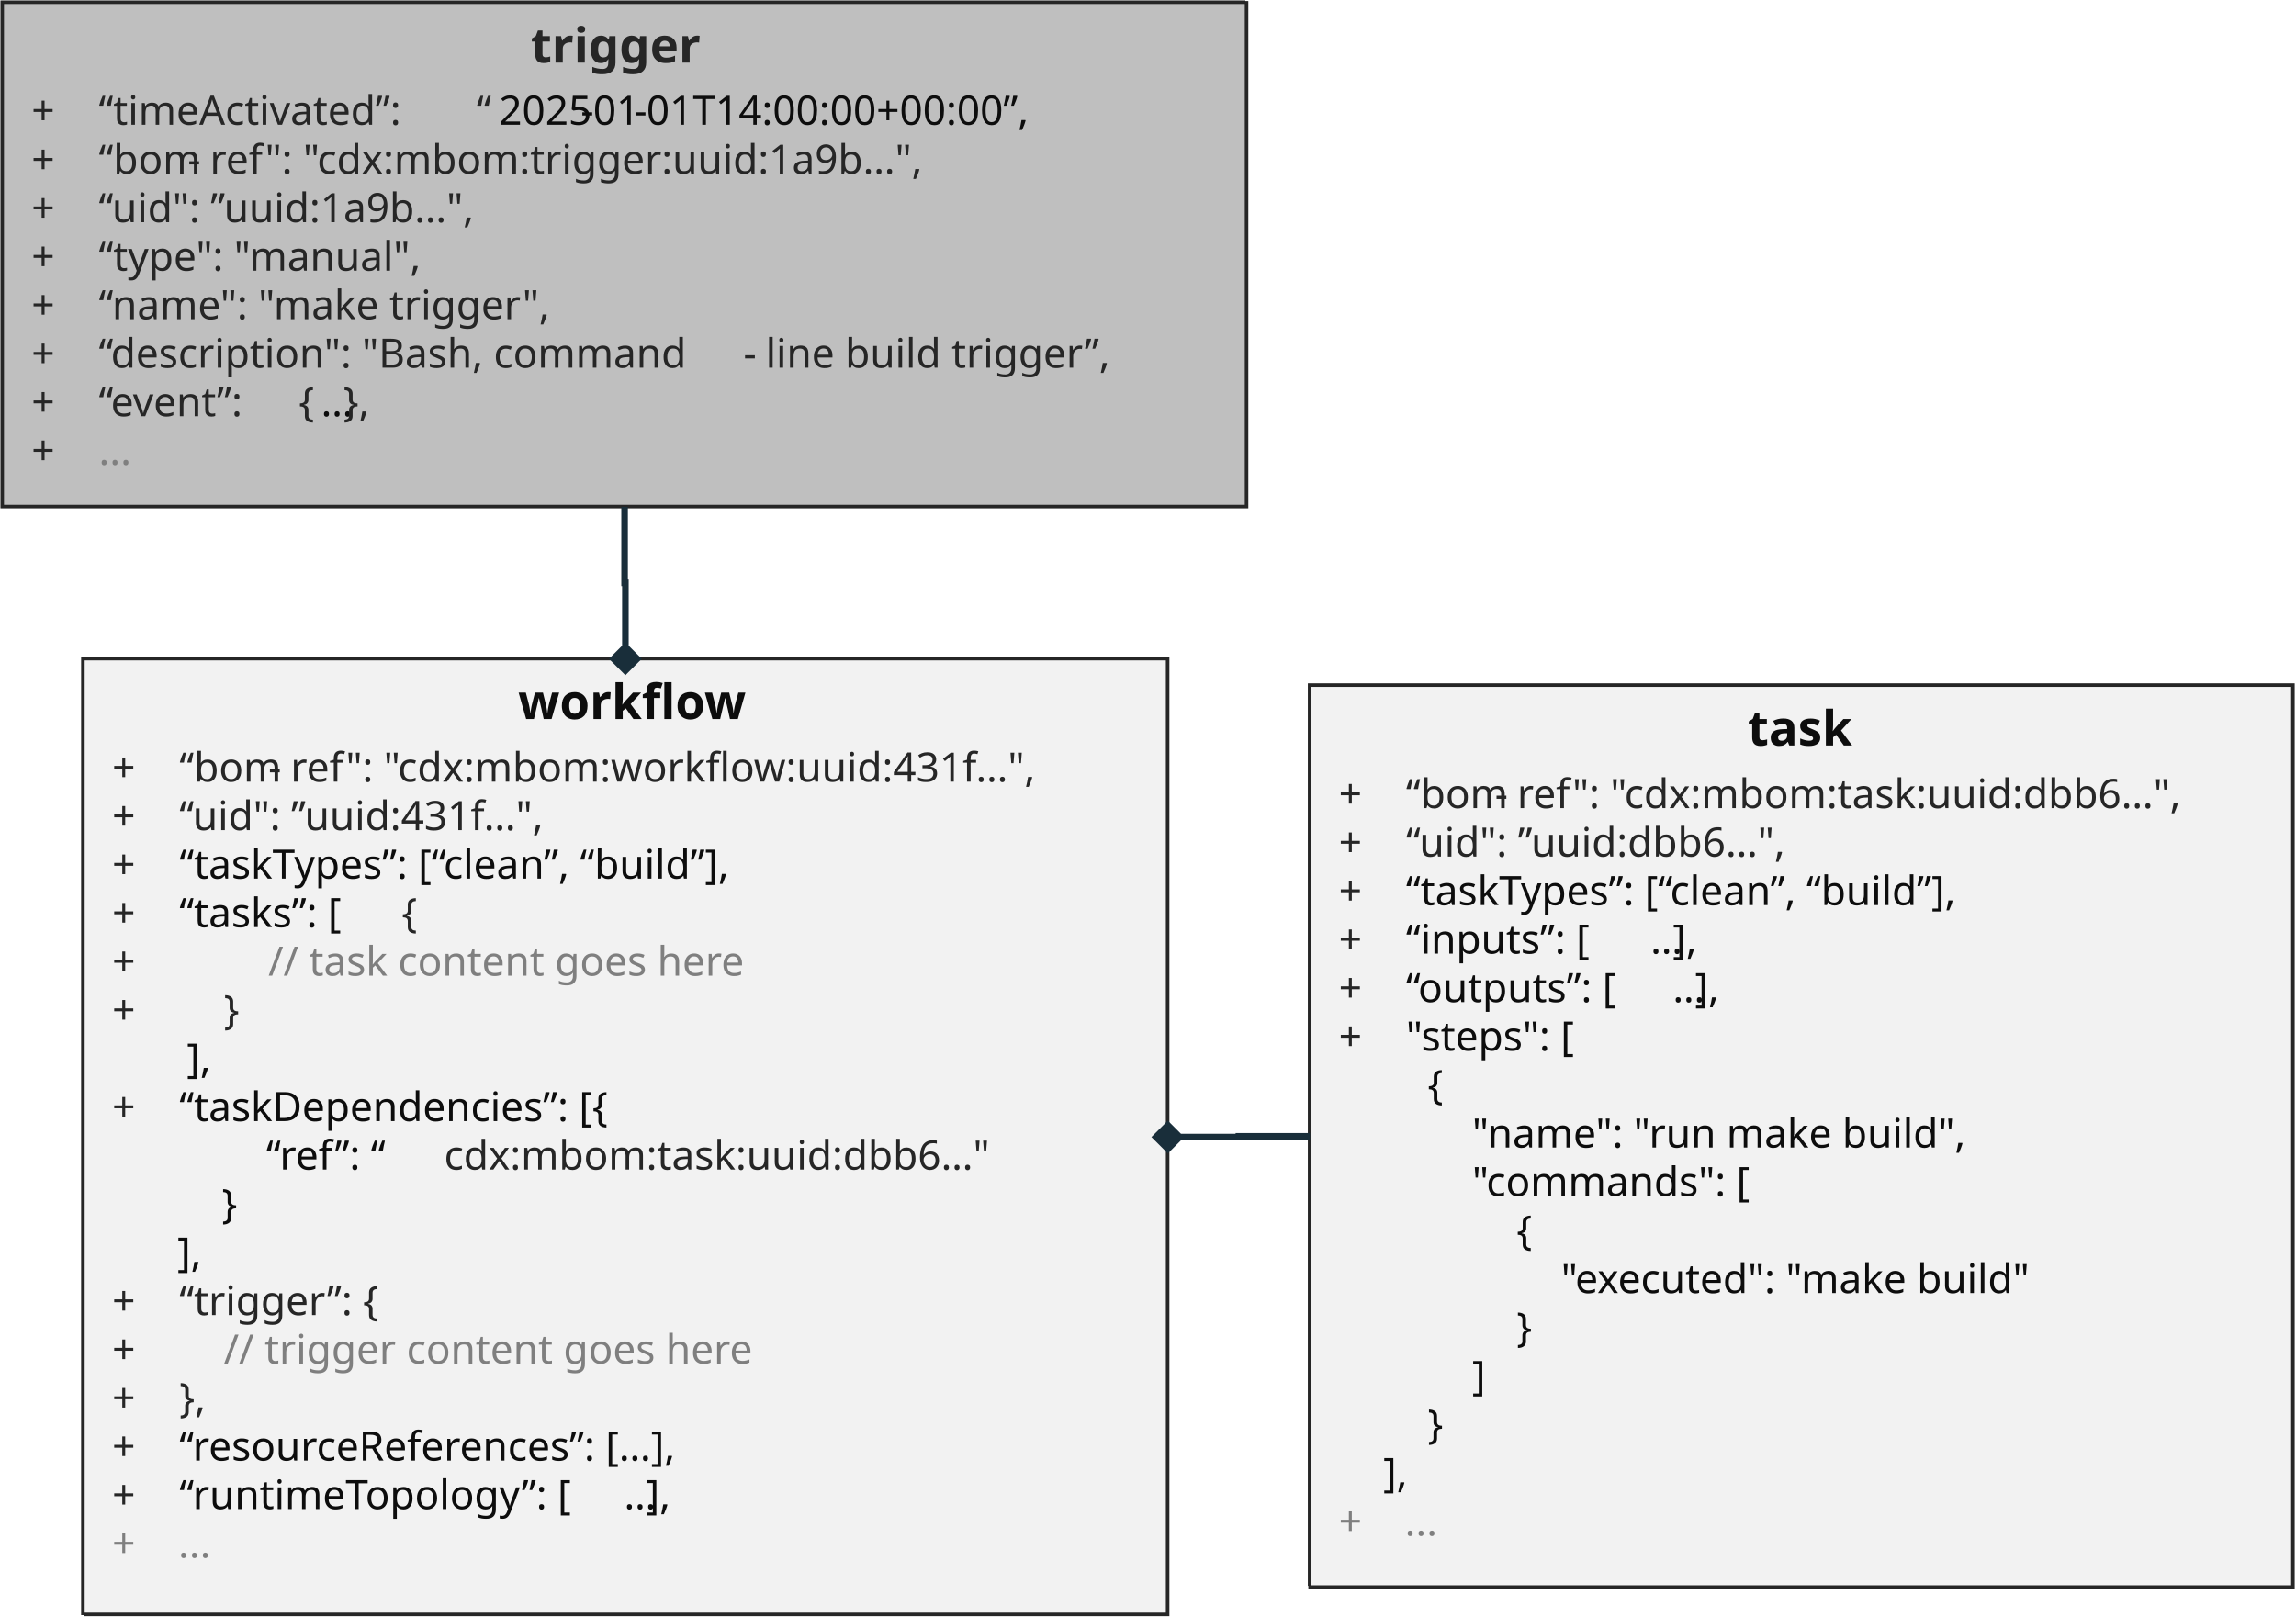
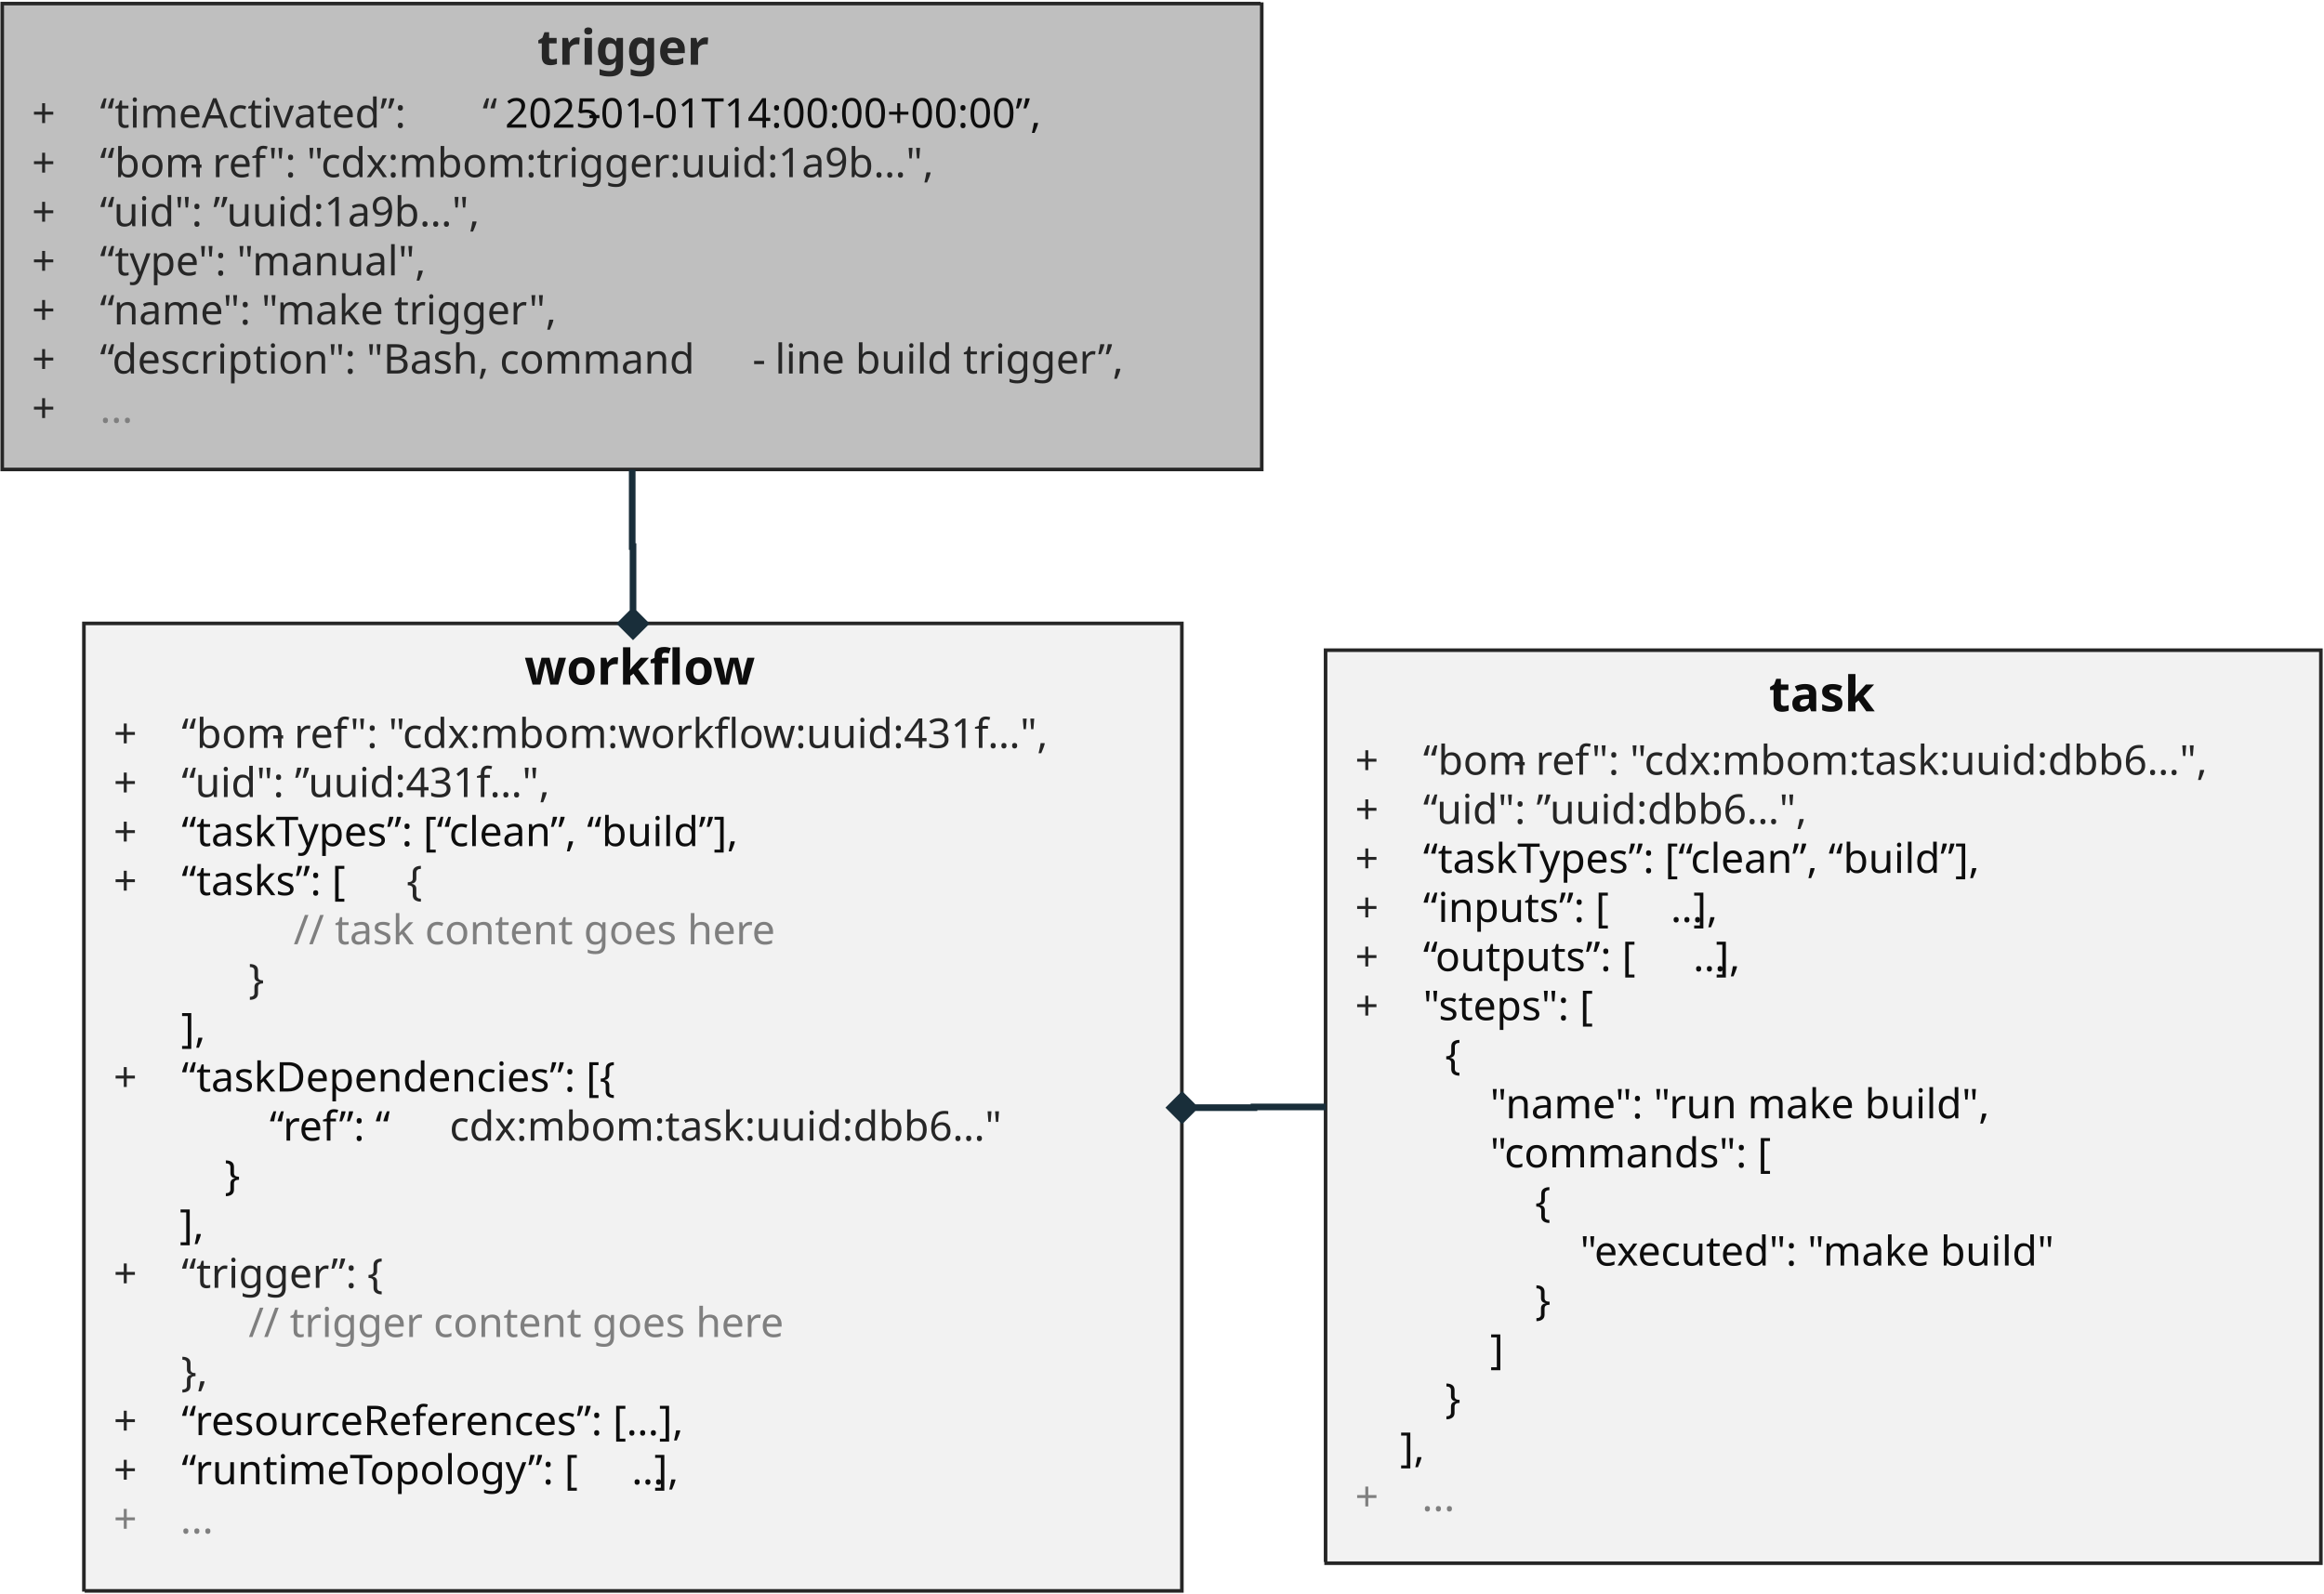
- <svg xmlns="http://www.w3.org/2000/svg" width="5207" height="3667" xml:space="preserve" overflow="hidden">
-   <g transform="translate(-444 -728)">
+ <svg xmlns="http://www.w3.org/2000/svg" width="5207" height="3570" xml:space="preserve" overflow="hidden">
+   <g transform="translate(-444 -825)">
    <g>
      <rect x="3414" y="2282" width="2230" height="2046" stroke="#262626" stroke-width="8.021" stroke-linecap="square" stroke-linejoin="miter" stroke-miterlimit="8" stroke-dasharray="24.062 8.021" stroke-opacity="1" fill="#F2F2F2" fill-opacity="1" />
      <text fill="#0D0D0D" fill-opacity="1" font-family="Consolas,Consolas_MSFontService,sans-serif" font-style="normal" font-variant="normal" font-weight="700" font-stretch="normal" font-size="110" text-anchor="start" direction="ltr" writing-mode="lr-tb" unicode-bidi="normal" text-decoration="none" transform="matrix(1 0 0 1 4407.4 2419)">task</text>
      <text fill="#262626" fill-opacity="1" font-family="Calibri,Calibri_MSFontService,sans-serif" font-style="normal" font-variant="normal" font-weight="400" font-stretch="normal" font-size="92" text-anchor="start" direction="ltr" writing-mode="lr-tb" unicode-bidi="normal" text-decoration="none" transform="matrix(1 0 0 1 3480.15 2561)">+</text>
      <text fill="#262626" fill-opacity="1" font-family="Consolas,Consolas_MSFontService,sans-serif" font-style="normal" font-variant="normal" font-weight="400" font-stretch="normal" font-size="92" text-anchor="start" direction="ltr" writing-mode="lr-tb" unicode-bidi="normal" text-decoration="none" transform="matrix(1 0 0 1 3632.54 2561)">“bom</text>
      <text fill="#262626" fill-opacity="1" font-family="Consolas,Consolas_MSFontService,sans-serif" font-style="normal" font-variant="normal" font-weight="400" font-stretch="normal" font-size="92" text-anchor="start" direction="ltr" writing-mode="lr-tb" unicode-bidi="normal" text-decoration="none" transform="matrix(1 0 0 1 3834.21 2561)">-</text>
      <text fill="#262626" fill-opacity="1" font-family="Consolas,Consolas_MSFontService,sans-serif" font-style="normal" font-variant="normal" font-weight="400" font-stretch="normal" font-size="92" text-anchor="start" direction="ltr" writing-mode="lr-tb" unicode-bidi="normal" text-decoration="none" transform="matrix(1 0 0 1 3884.63 2561)">ref": "cdx:mbom:task:uuid:dbb6…",</text>
      <text fill="#262626" fill-opacity="1" font-family="Calibri,Calibri_MSFontService,sans-serif" font-style="normal" font-variant="normal" font-weight="400" font-stretch="normal" font-size="92" text-anchor="start" direction="ltr" writing-mode="lr-tb" unicode-bidi="normal" text-decoration="none" transform="matrix(1 0 0 1 3480.15 2671)">+</text>
      <text fill="#262626" fill-opacity="1" font-family="Consolas,Consolas_MSFontService,sans-serif" font-style="normal" font-variant="normal" font-weight="400" font-stretch="normal" font-size="92" text-anchor="start" direction="ltr" writing-mode="lr-tb" unicode-bidi="normal" text-decoration="none" transform="matrix(1 0 0 1 3632.54 2671)">“uid": ”uuid:dbb6…",</text>
      <text fill="#262626" fill-opacity="1" font-family="Calibri,Calibri_MSFontService,sans-serif" font-style="normal" font-variant="normal" font-weight="400" font-stretch="normal" font-size="92" text-anchor="start" direction="ltr" writing-mode="lr-tb" unicode-bidi="normal" text-decoration="none" transform="matrix(1 0 0 1 3480.15 2781)">+</text>
      <text fill="#0D0D0D" fill-opacity="1" font-family="Consolas,Consolas_MSFontService,sans-serif" font-style="normal" font-variant="normal" font-weight="400" font-stretch="normal" font-size="92" text-anchor="start" direction="ltr" writing-mode="lr-tb" unicode-bidi="normal" text-decoration="none" transform="matrix(1 0 0 1 3632.54 2781)">“taskTypes”: [“clean”, “build”],</text>
      <text fill="#262626" fill-opacity="1" font-family="Calibri,Calibri_MSFontService,sans-serif" font-style="normal" font-variant="normal" font-weight="400" font-stretch="normal" font-size="92" text-anchor="start" direction="ltr" writing-mode="lr-tb" unicode-bidi="normal" text-decoration="none" transform="matrix(1 0 0 1 3480.15 2891)">+</text>
      <text fill="#0D0D0D" fill-opacity="1" font-family="Consolas,Consolas_MSFontService,sans-serif" font-style="normal" font-variant="normal" font-weight="400" font-stretch="normal" font-size="92" text-anchor="start" direction="ltr" writing-mode="lr-tb" unicode-bidi="normal" text-decoration="none" transform="matrix(1 0 0 1 3632.54 2891)">“inputs”: [</text>
      <text fill="#0D0D0D" fill-opacity="1" font-family="Consolas,Consolas_MSFontService,sans-serif" font-style="normal" font-variant="normal" font-weight="400" font-stretch="normal" font-size="92" text-anchor="start" direction="ltr" writing-mode="lr-tb" unicode-bidi="normal" text-decoration="none" transform="matrix(1 0 0 1 4187.13 2891)">…</text>
      <text fill="#0D0D0D" fill-opacity="1" font-family="Consolas,Consolas_MSFontService,sans-serif" font-style="normal" font-variant="normal" font-weight="400" font-stretch="normal" font-size="92" text-anchor="start" direction="ltr" writing-mode="lr-tb" unicode-bidi="normal" text-decoration="none" transform="matrix(1 0 0 1 4237.54 2891)">],</text>
      <text fill="#262626" fill-opacity="1" font-family="Calibri,Calibri_MSFontService,sans-serif" font-style="normal" font-variant="normal" font-weight="400" font-stretch="normal" font-size="92" text-anchor="start" direction="ltr" writing-mode="lr-tb" unicode-bidi="normal" text-decoration="none" transform="matrix(1 0 0 1 3480.15 3001)">+</text>
      <text fill="#0D0D0D" fill-opacity="1" font-family="Consolas,Consolas_MSFontService,sans-serif" font-style="normal" font-variant="normal" font-weight="400" font-stretch="normal" font-size="92" text-anchor="start" direction="ltr" writing-mode="lr-tb" unicode-bidi="normal" text-decoration="none" transform="matrix(1 0 0 1 3632.54 3001)">“outputs”: [</text>
      <text fill="#0D0D0D" fill-opacity="1" font-family="Consolas,Consolas_MSFontService,sans-serif" font-style="normal" font-variant="normal" font-weight="400" font-stretch="normal" font-size="92" text-anchor="start" direction="ltr" writing-mode="lr-tb" unicode-bidi="normal" text-decoration="none" transform="matrix(1 0 0 1 4237.54 3001)">…</text>
      <text fill="#0D0D0D" fill-opacity="1" font-family="Consolas,Consolas_MSFontService,sans-serif" font-style="normal" font-variant="normal" font-weight="400" font-stretch="normal" font-size="92" text-anchor="start" direction="ltr" writing-mode="lr-tb" unicode-bidi="normal" text-decoration="none" transform="matrix(1 0 0 1 4287.96 3001)">],</text>
      <text fill="#262626" fill-opacity="1" font-family="Calibri,Calibri_MSFontService,sans-serif" font-style="normal" font-variant="normal" font-weight="400" font-stretch="normal" font-size="92" text-anchor="start" direction="ltr" writing-mode="lr-tb" unicode-bidi="normal" text-decoration="none" transform="matrix(1 0 0 1 3480.15 3111)">+</text>
      <text fill="#0D0D0D" fill-opacity="1" font-family="Consolas,Consolas_MSFontService,sans-serif" font-style="normal" font-variant="normal" font-weight="400" font-stretch="normal" font-size="92" text-anchor="start" direction="ltr" writing-mode="lr-tb" unicode-bidi="normal" text-decoration="none" transform="matrix(1 0 0 1 3632.54 3111)">"steps": [</text>
      <text fill="#0D0D0D" fill-opacity="1" font-family="Consolas,Consolas_MSFontService,sans-serif" font-style="normal" font-variant="normal" font-weight="400" font-stretch="normal" font-size="92" text-anchor="start" direction="ltr" writing-mode="lr-tb" unicode-bidi="normal" text-decoration="none" transform="matrix(1 0 0 1 3681.81 3221)">{</text>
      <text fill="#0D0D0D" fill-opacity="1" font-family="Consolas,Consolas_MSFontService,sans-serif" font-style="normal" font-variant="normal" font-weight="400" font-stretch="normal" font-size="92" text-anchor="start" direction="ltr" writing-mode="lr-tb" unicode-bidi="normal" text-decoration="none" transform="matrix(1 0 0 1 3782.65 3331)">"name": "run make build",</text>
      <text fill="#0D0D0D" fill-opacity="1" font-family="Consolas,Consolas_MSFontService,sans-serif" font-style="normal" font-variant="normal" font-weight="400" font-stretch="normal" font-size="92" text-anchor="start" direction="ltr" writing-mode="lr-tb" unicode-bidi="normal" text-decoration="none" transform="matrix(1 0 0 1 3782.65 3441)">"commands": [ </text>
      <text fill="#0D0D0D" fill-opacity="1" font-family="Consolas,Consolas_MSFontService,sans-serif" font-style="normal" font-variant="normal" font-weight="400" font-stretch="normal" font-size="92" text-anchor="start" direction="ltr" writing-mode="lr-tb" unicode-bidi="normal" text-decoration="none" transform="matrix(1 0 0 1 3883.48 3551)">{</text>
      <text fill="#0D0D0D" fill-opacity="1" font-family="Consolas,Consolas_MSFontService,sans-serif" font-style="normal" font-variant="normal" font-weight="400" font-stretch="normal" font-size="92" text-anchor="start" direction="ltr" writing-mode="lr-tb" unicode-bidi="normal" text-decoration="none" transform="matrix(1 0 0 1 3984.31 3661)">"executed": "make build"</text>
      <text fill="#0D0D0D" fill-opacity="1" font-family="Consolas,Consolas_MSFontService,sans-serif" font-style="normal" font-variant="normal" font-weight="400" font-stretch="normal" font-size="92" text-anchor="start" direction="ltr" writing-mode="lr-tb" unicode-bidi="normal" text-decoration="none" transform="matrix(1 0 0 1 3883.48 3771)">}</text>
      <text fill="#0D0D0D" fill-opacity="1" font-family="Consolas,Consolas_MSFontService,sans-serif" font-style="normal" font-variant="normal" font-weight="400" font-stretch="normal" font-size="92" text-anchor="start" direction="ltr" writing-mode="lr-tb" unicode-bidi="normal" text-decoration="none" transform="matrix(1 0 0 1 3782.65 3881)">]</text>
      <text fill="#0D0D0D" fill-opacity="1" font-family="Consolas,Consolas_MSFontService,sans-serif" font-style="normal" font-variant="normal" font-weight="400" font-stretch="normal" font-size="92" text-anchor="start" direction="ltr" writing-mode="lr-tb" unicode-bidi="normal" text-decoration="none" transform="matrix(1 0 0 1 3681.81 3991)">}</text>
      <text fill="#0D0D0D" fill-opacity="1" font-family="Consolas,Consolas_MSFontService,sans-serif" font-style="normal" font-variant="normal" font-weight="400" font-stretch="normal" font-size="92" text-anchor="start" direction="ltr" writing-mode="lr-tb" unicode-bidi="normal" text-decoration="none" transform="matrix(1 0 0 1 3580.98 4101)">],</text>
      <text fill="#7F7F7F" fill-opacity="1" font-family="Calibri,Calibri_MSFontService,sans-serif" font-style="normal" font-variant="normal" font-weight="400" font-stretch="normal" font-size="92" text-anchor="start" direction="ltr" writing-mode="lr-tb" unicode-bidi="normal" text-decoration="none" transform="matrix(1 0 0 1 3480.15 4211)">+</text>
      <text fill="#7F7F7F" fill-opacity="1" font-family="Consolas,Consolas_MSFontService,sans-serif" font-style="normal" font-variant="normal" font-weight="400" font-stretch="normal" font-size="92" text-anchor="start" direction="ltr" writing-mode="lr-tb" unicode-bidi="normal" text-decoration="none" transform="matrix(1 0 0 1 3629.79 4211)">...</text>
-       <rect x="449" y="733" width="2822" height="1144" stroke="#262626" stroke-width="8.021" stroke-linecap="square" stroke-linejoin="miter" stroke-miterlimit="8" stroke-dasharray="24.062 8.021" stroke-opacity="1" fill="#BFBFBF" fill-opacity="1" />
-       <text fill="#262626" fill-opacity="1" font-family="Consolas,Consolas_MSFontService,sans-serif" font-style="normal" font-variant="normal" font-weight="700" font-stretch="normal" font-size="110" text-anchor="start" direction="ltr" writing-mode="lr-tb" unicode-bidi="normal" text-decoration="none" transform="matrix(1 0 0 1 1647.58 870)">trigger</text>
-       <text fill="#262626" fill-opacity="1" font-family="Calibri,Calibri_MSFontService,sans-serif" font-style="normal" font-variant="normal" font-weight="400" font-stretch="normal" font-size="92" text-anchor="start" direction="ltr" writing-mode="lr-tb" unicode-bidi="normal" text-decoration="none" transform="matrix(1 0 0 1 515.492 1011)">+</text>
-       <text fill="#262626" fill-opacity="1" font-family="Consolas,Consolas_MSFontService,sans-serif" font-style="normal" font-variant="normal" font-weight="400" font-stretch="normal" font-size="92" text-anchor="start" direction="ltr" writing-mode="lr-tb" unicode-bidi="normal" text-decoration="none" transform="matrix(1 0 0 1 667.888 1011)">“timeActivated”: </text>
-       <text fill="#262626" fill-opacity="1" font-family="Consolas,Consolas_MSFontService,sans-serif" font-style="normal" font-variant="normal" font-weight="400" font-stretch="normal" font-size="92" text-anchor="start" direction="ltr" writing-mode="lr-tb" unicode-bidi="normal" text-decoration="none" transform="matrix(1 0 0 1 1524.97 1011)">“</text>
-       <text fill="#0D0D0D" fill-opacity="1" font-family="Calibri,Calibri_MSFontService,sans-serif" font-style="normal" font-variant="normal" font-weight="400" font-stretch="normal" font-size="92" text-anchor="start" direction="ltr" writing-mode="lr-tb" unicode-bidi="normal" text-decoration="none" transform="matrix(1 0 0 1 1575.39 1011)">2025</text>
-       <text fill="#0D0D0D" fill-opacity="1" font-family="Calibri,Calibri_MSFontService,sans-serif" font-style="normal" font-variant="normal" font-weight="400" font-stretch="normal" font-size="92" text-anchor="start" direction="ltr" writing-mode="lr-tb" unicode-bidi="normal" text-decoration="none" transform="matrix(1 0 0 1 1761.01 1011)">-</text>
-       <text fill="#0D0D0D" fill-opacity="1" font-family="Calibri,Calibri_MSFontService,sans-serif" font-style="normal" font-variant="normal" font-weight="400" font-stretch="normal" font-size="92" text-anchor="start" direction="ltr" writing-mode="lr-tb" unicode-bidi="normal" text-decoration="none" transform="matrix(1 0 0 1 1789.09 1011)">01</text>
-       <text fill="#0D0D0D" fill-opacity="1" font-family="Calibri,Calibri_MSFontService,sans-serif" font-style="normal" font-variant="normal" font-weight="400" font-stretch="normal" font-size="92" text-anchor="start" direction="ltr" writing-mode="lr-tb" unicode-bidi="normal" text-decoration="none" transform="matrix(1 0 0 1 1881.9 1011)">-</text>
-       <text fill="#0D0D0D" fill-opacity="1" font-family="Calibri,Calibri_MSFontService,sans-serif" font-style="normal" font-variant="normal" font-weight="400" font-stretch="normal" font-size="92" text-anchor="start" direction="ltr" writing-mode="lr-tb" unicode-bidi="normal" text-decoration="none" transform="matrix(1 0 0 1 1909.97 1011)">01T14:00:00+00:00”,</text>
-       <text fill="#262626" fill-opacity="1" font-family="Calibri,Calibri_MSFontService,sans-serif" font-style="normal" font-variant="normal" font-weight="400" font-stretch="normal" font-size="92" text-anchor="start" direction="ltr" writing-mode="lr-tb" unicode-bidi="normal" text-decoration="none" transform="matrix(1 0 0 1 515.492 1122)">+</text>
-       <text fill="#262626" fill-opacity="1" font-family="Consolas,Consolas_MSFontService,sans-serif" font-style="normal" font-variant="normal" font-weight="400" font-stretch="normal" font-size="92" text-anchor="start" direction="ltr" writing-mode="lr-tb" unicode-bidi="normal" text-decoration="none" transform="matrix(1 0 0 1 667.888 1122)">“bom</text>
-       <text fill="#262626" fill-opacity="1" font-family="Consolas,Consolas_MSFontService,sans-serif" font-style="normal" font-variant="normal" font-weight="400" font-stretch="normal" font-size="92" text-anchor="start" direction="ltr" writing-mode="lr-tb" unicode-bidi="normal" text-decoration="none" transform="matrix(1 0 0 1 869.555 1122)">-</text>
-       <text fill="#262626" fill-opacity="1" font-family="Consolas,Consolas_MSFontService,sans-serif" font-style="normal" font-variant="normal" font-weight="400" font-stretch="normal" font-size="92" text-anchor="start" direction="ltr" writing-mode="lr-tb" unicode-bidi="normal" text-decoration="none" transform="matrix(1 0 0 1 919.971 1122)">ref": "cdx:mbom:trigger:uuid:1a9b…",</text>
-       <text fill="#262626" fill-opacity="1" font-family="Calibri,Calibri_MSFontService,sans-serif" font-style="normal" font-variant="normal" font-weight="400" font-stretch="normal" font-size="92" text-anchor="start" direction="ltr" writing-mode="lr-tb" unicode-bidi="normal" text-decoration="none" transform="matrix(1 0 0 1 515.492 1232)">+</text>
-       <text fill="#262626" fill-opacity="1" font-family="Consolas,Consolas_MSFontService,sans-serif" font-style="normal" font-variant="normal" font-weight="400" font-stretch="normal" font-size="92" text-anchor="start" direction="ltr" writing-mode="lr-tb" unicode-bidi="normal" text-decoration="none" transform="matrix(1 0 0 1 667.888 1232)">“uid": ”uuid:1a9b…",</text>
-       <text fill="#262626" fill-opacity="1" font-family="Calibri,Calibri_MSFontService,sans-serif" font-style="normal" font-variant="normal" font-weight="400" font-stretch="normal" font-size="92" text-anchor="start" direction="ltr" writing-mode="lr-tb" unicode-bidi="normal" text-decoration="none" transform="matrix(1 0 0 1 515.492 1342)">+</text>
-       <text fill="#262626" fill-opacity="1" font-family="Consolas,Consolas_MSFontService,sans-serif" font-style="normal" font-variant="normal" font-weight="400" font-stretch="normal" font-size="92" text-anchor="start" direction="ltr" writing-mode="lr-tb" unicode-bidi="normal" text-decoration="none" transform="matrix(1 0 0 1 667.888 1342)">“type": "manual",</text>
-       <text fill="#262626" fill-opacity="1" font-family="Calibri,Calibri_MSFontService,sans-serif" font-style="normal" font-variant="normal" font-weight="400" font-stretch="normal" font-size="92" text-anchor="start" direction="ltr" writing-mode="lr-tb" unicode-bidi="normal" text-decoration="none" transform="matrix(1 0 0 1 515.492 1452)">+</text>
-       <text fill="#262626" fill-opacity="1" font-family="Consolas,Consolas_MSFontService,sans-serif" font-style="normal" font-variant="normal" font-weight="400" font-stretch="normal" font-size="92" text-anchor="start" direction="ltr" writing-mode="lr-tb" unicode-bidi="normal" text-decoration="none" transform="matrix(1 0 0 1 667.888 1452)">“name": "make trigger",</text>
-       <text fill="#262626" fill-opacity="1" font-family="Calibri,Calibri_MSFontService,sans-serif" font-style="normal" font-variant="normal" font-weight="400" font-stretch="normal" font-size="92" text-anchor="start" direction="ltr" writing-mode="lr-tb" unicode-bidi="normal" text-decoration="none" transform="matrix(1 0 0 1 515.492 1562)">+</text>
-       <text fill="#262626" fill-opacity="1" font-family="Consolas,Consolas_MSFontService,sans-serif" font-style="normal" font-variant="normal" font-weight="400" font-stretch="normal" font-size="92" text-anchor="start" direction="ltr" writing-mode="lr-tb" unicode-bidi="normal" text-decoration="none" transform="matrix(1 0 0 1 667.888 1562)">“description": "Bash, command</text>
-       <text fill="#262626" fill-opacity="1" font-family="Consolas,Consolas_MSFontService,sans-serif" font-style="normal" font-variant="normal" font-weight="400" font-stretch="normal" font-size="92" text-anchor="start" direction="ltr" writing-mode="lr-tb" unicode-bidi="normal" text-decoration="none" transform="matrix(1 0 0 1 2129.97 1562)">-</text>
-       <text fill="#262626" fill-opacity="1" font-family="Consolas,Consolas_MSFontService,sans-serif" font-style="normal" font-variant="normal" font-weight="400" font-stretch="normal" font-size="92" text-anchor="start" direction="ltr" writing-mode="lr-tb" unicode-bidi="normal" text-decoration="none" transform="matrix(1 0 0 1 2180.39 1562)">line build trigger”,</text>
-       <text fill="#262626" fill-opacity="1" font-family="Calibri,Calibri_MSFontService,sans-serif" font-style="normal" font-variant="normal" font-weight="400" font-stretch="normal" font-size="92" text-anchor="start" direction="ltr" writing-mode="lr-tb" unicode-bidi="normal" text-decoration="none" transform="matrix(1 0 0 1 515.492 1672)">+</text>
-       <text fill="#262626" fill-opacity="1" font-family="Consolas,Consolas_MSFontService,sans-serif" font-style="normal" font-variant="normal" font-weight="400" font-stretch="normal" font-size="92" text-anchor="start" direction="ltr" writing-mode="lr-tb" unicode-bidi="normal" text-decoration="none" transform="matrix(1 0 0 1 667.888 1672)">“event”:</text>
-       <text fill="#262626" fill-opacity="1" font-family="Consolas,Consolas_MSFontService,sans-serif" font-style="normal" font-variant="normal" font-weight="400" font-stretch="normal" font-size="92" text-anchor="start" direction="ltr" writing-mode="lr-tb" unicode-bidi="normal" text-decoration="none" transform="matrix(1 0 0 1 1121.64 1672)">{</text>
-       <text fill="#0D0D0D" fill-opacity="1" font-family="Consolas,Consolas_MSFontService,sans-serif" font-style="normal" font-variant="normal" font-weight="400" font-stretch="normal" font-size="92" text-anchor="start" direction="ltr" writing-mode="lr-tb" unicode-bidi="normal" text-decoration="none" transform="matrix(1 0 0 1 1172.05 1672)">…</text>
-       <text fill="#262626" fill-opacity="1" font-family="Consolas,Consolas_MSFontService,sans-serif" font-style="normal" font-variant="normal" font-weight="400" font-stretch="normal" font-size="92" text-anchor="start" direction="ltr" writing-mode="lr-tb" unicode-bidi="normal" text-decoration="none" transform="matrix(1 0 0 1 1222.47 1672)">},</text>
-       <text fill="#262626" fill-opacity="1" font-family="Calibri,Calibri_MSFontService,sans-serif" font-style="normal" font-variant="normal" font-weight="400" font-stretch="normal" font-size="92" text-anchor="start" direction="ltr" writing-mode="lr-tb" unicode-bidi="normal" text-decoration="none" transform="matrix(1 0 0 1 515.492 1782)">+</text>
-       <text fill="#7F7F7F" fill-opacity="1" font-family="Consolas,Consolas_MSFontService,sans-serif" font-style="normal" font-variant="normal" font-weight="400" font-stretch="normal" font-size="92" text-anchor="start" direction="ltr" writing-mode="lr-tb" unicode-bidi="normal" text-decoration="none" transform="matrix(1 0 0 1 667.888 1782)">...</text>
+       <rect x="449" y="833" width="2822" height="1044" stroke="#262626" stroke-width="8.021" stroke-linecap="square" stroke-linejoin="miter" stroke-miterlimit="8" stroke-dasharray="24.062 8.021" stroke-opacity="1" fill="#BFBFBF" fill-opacity="1" />
+       <text fill="#262626" fill-opacity="1" font-family="Consolas,Consolas_MSFontService,sans-serif" font-style="normal" font-variant="normal" font-weight="700" font-stretch="normal" font-size="110" text-anchor="start" direction="ltr" writing-mode="lr-tb" unicode-bidi="normal" text-decoration="none" transform="matrix(1 0 0 1 1647.58 970)">trigger</text>
+       <text fill="#262626" fill-opacity="1" font-family="Calibri,Calibri_MSFontService,sans-serif" font-style="normal" font-variant="normal" font-weight="400" font-stretch="normal" font-size="92" text-anchor="start" direction="ltr" writing-mode="lr-tb" unicode-bidi="normal" text-decoration="none" transform="matrix(1 0 0 1 515.492 1111)">+</text>
+       <text fill="#262626" fill-opacity="1" font-family="Consolas,Consolas_MSFontService,sans-serif" font-style="normal" font-variant="normal" font-weight="400" font-stretch="normal" font-size="92" text-anchor="start" direction="ltr" writing-mode="lr-tb" unicode-bidi="normal" text-decoration="none" transform="matrix(1 0 0 1 667.888 1111)">“timeActivated”: </text>
+       <text fill="#262626" fill-opacity="1" font-family="Consolas,Consolas_MSFontService,sans-serif" font-style="normal" font-variant="normal" font-weight="400" font-stretch="normal" font-size="92" text-anchor="start" direction="ltr" writing-mode="lr-tb" unicode-bidi="normal" text-decoration="none" transform="matrix(1 0 0 1 1524.97 1111)">“</text>
+       <text fill="#0D0D0D" fill-opacity="1" font-family="Calibri,Calibri_MSFontService,sans-serif" font-style="normal" font-variant="normal" font-weight="400" font-stretch="normal" font-size="92" text-anchor="start" direction="ltr" writing-mode="lr-tb" unicode-bidi="normal" text-decoration="none" transform="matrix(1 0 0 1 1575.39 1111)">2025</text>
+       <text fill="#0D0D0D" fill-opacity="1" font-family="Calibri,Calibri_MSFontService,sans-serif" font-style="normal" font-variant="normal" font-weight="400" font-stretch="normal" font-size="92" text-anchor="start" direction="ltr" writing-mode="lr-tb" unicode-bidi="normal" text-decoration="none" transform="matrix(1 0 0 1 1761.01 1111)">-</text>
+       <text fill="#0D0D0D" fill-opacity="1" font-family="Calibri,Calibri_MSFontService,sans-serif" font-style="normal" font-variant="normal" font-weight="400" font-stretch="normal" font-size="92" text-anchor="start" direction="ltr" writing-mode="lr-tb" unicode-bidi="normal" text-decoration="none" transform="matrix(1 0 0 1 1789.09 1111)">01</text>
+       <text fill="#0D0D0D" fill-opacity="1" font-family="Calibri,Calibri_MSFontService,sans-serif" font-style="normal" font-variant="normal" font-weight="400" font-stretch="normal" font-size="92" text-anchor="start" direction="ltr" writing-mode="lr-tb" unicode-bidi="normal" text-decoration="none" transform="matrix(1 0 0 1 1881.9 1111)">-</text>
+       <text fill="#0D0D0D" fill-opacity="1" font-family="Calibri,Calibri_MSFontService,sans-serif" font-style="normal" font-variant="normal" font-weight="400" font-stretch="normal" font-size="92" text-anchor="start" direction="ltr" writing-mode="lr-tb" unicode-bidi="normal" text-decoration="none" transform="matrix(1 0 0 1 1909.97 1111)">01T14:00:00+00:00”,</text>
+       <text fill="#262626" fill-opacity="1" font-family="Calibri,Calibri_MSFontService,sans-serif" font-style="normal" font-variant="normal" font-weight="400" font-stretch="normal" font-size="92" text-anchor="start" direction="ltr" writing-mode="lr-tb" unicode-bidi="normal" text-decoration="none" transform="matrix(1 0 0 1 515.492 1222)">+</text>
+       <text fill="#262626" fill-opacity="1" font-family="Consolas,Consolas_MSFontService,sans-serif" font-style="normal" font-variant="normal" font-weight="400" font-stretch="normal" font-size="92" text-anchor="start" direction="ltr" writing-mode="lr-tb" unicode-bidi="normal" text-decoration="none" transform="matrix(1 0 0 1 667.888 1222)">“bom</text>
+       <text fill="#262626" fill-opacity="1" font-family="Consolas,Consolas_MSFontService,sans-serif" font-style="normal" font-variant="normal" font-weight="400" font-stretch="normal" font-size="92" text-anchor="start" direction="ltr" writing-mode="lr-tb" unicode-bidi="normal" text-decoration="none" transform="matrix(1 0 0 1 869.555 1222)">-</text>
+       <text fill="#262626" fill-opacity="1" font-family="Consolas,Consolas_MSFontService,sans-serif" font-style="normal" font-variant="normal" font-weight="400" font-stretch="normal" font-size="92" text-anchor="start" direction="ltr" writing-mode="lr-tb" unicode-bidi="normal" text-decoration="none" transform="matrix(1 0 0 1 919.971 1222)">ref": "cdx:mbom:trigger:uuid:1a9b…",</text>
+       <text fill="#262626" fill-opacity="1" font-family="Calibri,Calibri_MSFontService,sans-serif" font-style="normal" font-variant="normal" font-weight="400" font-stretch="normal" font-size="92" text-anchor="start" direction="ltr" writing-mode="lr-tb" unicode-bidi="normal" text-decoration="none" transform="matrix(1 0 0 1 515.492 1332)">+</text>
+       <text fill="#262626" fill-opacity="1" font-family="Consolas,Consolas_MSFontService,sans-serif" font-style="normal" font-variant="normal" font-weight="400" font-stretch="normal" font-size="92" text-anchor="start" direction="ltr" writing-mode="lr-tb" unicode-bidi="normal" text-decoration="none" transform="matrix(1 0 0 1 667.888 1332)">“uid": ”uuid:1a9b…",</text>
+       <text fill="#262626" fill-opacity="1" font-family="Calibri,Calibri_MSFontService,sans-serif" font-style="normal" font-variant="normal" font-weight="400" font-stretch="normal" font-size="92" text-anchor="start" direction="ltr" writing-mode="lr-tb" unicode-bidi="normal" text-decoration="none" transform="matrix(1 0 0 1 515.492 1442)">+</text>
+       <text fill="#262626" fill-opacity="1" font-family="Consolas,Consolas_MSFontService,sans-serif" font-style="normal" font-variant="normal" font-weight="400" font-stretch="normal" font-size="92" text-anchor="start" direction="ltr" writing-mode="lr-tb" unicode-bidi="normal" text-decoration="none" transform="matrix(1 0 0 1 667.888 1442)">“type": "manual",</text>
+       <text fill="#262626" fill-opacity="1" font-family="Calibri,Calibri_MSFontService,sans-serif" font-style="normal" font-variant="normal" font-weight="400" font-stretch="normal" font-size="92" text-anchor="start" direction="ltr" writing-mode="lr-tb" unicode-bidi="normal" text-decoration="none" transform="matrix(1 0 0 1 515.492 1552)">+</text>
+       <text fill="#262626" fill-opacity="1" font-family="Consolas,Consolas_MSFontService,sans-serif" font-style="normal" font-variant="normal" font-weight="400" font-stretch="normal" font-size="92" text-anchor="start" direction="ltr" writing-mode="lr-tb" unicode-bidi="normal" text-decoration="none" transform="matrix(1 0 0 1 667.888 1552)">“name": "make trigger",</text>
+       <text fill="#262626" fill-opacity="1" font-family="Calibri,Calibri_MSFontService,sans-serif" font-style="normal" font-variant="normal" font-weight="400" font-stretch="normal" font-size="92" text-anchor="start" direction="ltr" writing-mode="lr-tb" unicode-bidi="normal" text-decoration="none" transform="matrix(1 0 0 1 515.492 1662)">+</text>
+       <text fill="#262626" fill-opacity="1" font-family="Consolas,Consolas_MSFontService,sans-serif" font-style="normal" font-variant="normal" font-weight="400" font-stretch="normal" font-size="92" text-anchor="start" direction="ltr" writing-mode="lr-tb" unicode-bidi="normal" text-decoration="none" transform="matrix(1 0 0 1 667.888 1662)">“description": "Bash, command</text>
+       <text fill="#262626" fill-opacity="1" font-family="Consolas,Consolas_MSFontService,sans-serif" font-style="normal" font-variant="normal" font-weight="400" font-stretch="normal" font-size="92" text-anchor="start" direction="ltr" writing-mode="lr-tb" unicode-bidi="normal" text-decoration="none" transform="matrix(1 0 0 1 2129.97 1662)">-</text>
+       <text fill="#262626" fill-opacity="1" font-family="Consolas,Consolas_MSFontService,sans-serif" font-style="normal" font-variant="normal" font-weight="400" font-stretch="normal" font-size="92" text-anchor="start" direction="ltr" writing-mode="lr-tb" unicode-bidi="normal" text-decoration="none" transform="matrix(1 0 0 1 2180.39 1662)">line build trigger”,</text>
+       <text fill="#262626" fill-opacity="1" font-family="Calibri,Calibri_MSFontService,sans-serif" font-style="normal" font-variant="normal" font-weight="400" font-stretch="normal" font-size="92" text-anchor="start" direction="ltr" writing-mode="lr-tb" unicode-bidi="normal" text-decoration="none" transform="matrix(1 0 0 1 515.492 1772)">+</text>
+       <text fill="#7F7F7F" fill-opacity="1" font-family="Consolas,Consolas_MSFontService,sans-serif" font-style="normal" font-variant="normal" font-weight="400" font-stretch="normal" font-size="92" text-anchor="start" direction="ltr" writing-mode="lr-tb" unicode-bidi="normal" text-decoration="none" transform="matrix(1 0 0 1 667.888 1772)">...</text>
      <rect x="632" y="2222" width="2460" height="2168" stroke="#262626" stroke-width="8.021" stroke-linecap="square" stroke-linejoin="miter" stroke-miterlimit="8" stroke-dasharray="24.062 8.021" stroke-opacity="1" fill="#F2F2F2" fill-opacity="1" />
      <text fill="#0D0D0D" fill-opacity="1" font-family="Consolas,Consolas_MSFontService,sans-serif" font-style="normal" font-variant="normal" font-weight="700" font-stretch="normal" font-size="110" text-anchor="start" direction="ltr" writing-mode="lr-tb" unicode-bidi="normal" text-decoration="none" transform="matrix(1 0 0 1 1619.1 2359)">workflow</text>
      <text fill="#262626" fill-opacity="1" font-family="Calibri,Calibri_MSFontService,sans-serif" font-style="normal" font-variant="normal" font-weight="400" font-stretch="normal" font-size="92" text-anchor="start" direction="ltr" writing-mode="lr-tb" unicode-bidi="normal" text-decoration="none" transform="matrix(1 0 0 1 698.426 2501)">+</text>
      <text fill="#262626" fill-opacity="1" font-family="Consolas,Consolas_MSFontService,sans-serif" font-style="normal" font-variant="normal" font-weight="400" font-stretch="normal" font-size="92" text-anchor="start" direction="ltr" writing-mode="lr-tb" unicode-bidi="normal" text-decoration="none" transform="matrix(1 0 0 1 850.822 2501)">“bom</text>
      <text fill="#262626" fill-opacity="1" font-family="Consolas,Consolas_MSFontService,sans-serif" font-style="normal" font-variant="normal" font-weight="400" font-stretch="normal" font-size="92" text-anchor="start" direction="ltr" writing-mode="lr-tb" unicode-bidi="normal" text-decoration="none" transform="matrix(1 0 0 1 1052.49 2501)">-</text>
      <text fill="#262626" fill-opacity="1" font-family="Consolas,Consolas_MSFontService,sans-serif" font-style="normal" font-variant="normal" font-weight="400" font-stretch="normal" font-size="92" text-anchor="start" direction="ltr" writing-mode="lr-tb" unicode-bidi="normal" text-decoration="none" transform="matrix(1 0 0 1 1102.91 2501)">ref": "cdx:mbom:workflow:uuid:431f…",</text>
      <text fill="#262626" fill-opacity="1" font-family="Calibri,Calibri_MSFontService,sans-serif" font-style="normal" font-variant="normal" font-weight="400" font-stretch="normal" font-size="92" text-anchor="start" direction="ltr" writing-mode="lr-tb" unicode-bidi="normal" text-decoration="none" transform="matrix(1 0 0 1 698.426 2611)">+</text>
      <text fill="#262626" fill-opacity="1" font-family="Consolas,Consolas_MSFontService,sans-serif" font-style="normal" font-variant="normal" font-weight="400" font-stretch="normal" font-size="92" text-anchor="start" direction="ltr" writing-mode="lr-tb" unicode-bidi="normal" text-decoration="none" transform="matrix(1 0 0 1 850.822 2611)">“uid": ”uuid:431f…",</text>
      <text fill="#262626" fill-opacity="1" font-family="Calibri,Calibri_MSFontService,sans-serif" font-style="normal" font-variant="normal" font-weight="400" font-stretch="normal" font-size="92" text-anchor="start" direction="ltr" writing-mode="lr-tb" unicode-bidi="normal" text-decoration="none" transform="matrix(1 0 0 1 698.426 2721)">+</text>
      <text fill="#0D0D0D" fill-opacity="1" font-family="Consolas,Consolas_MSFontService,sans-serif" font-style="normal" font-variant="normal" font-weight="400" font-stretch="normal" font-size="92" text-anchor="start" direction="ltr" writing-mode="lr-tb" unicode-bidi="normal" text-decoration="none" transform="matrix(1 0 0 1 850.822 2721)">“taskTypes”: [“clean”, “build”],</text>
      <text fill="#262626" fill-opacity="1" font-family="Calibri,Calibri_MSFontService,sans-serif" font-style="normal" font-variant="normal" font-weight="400" font-stretch="normal" font-size="92" text-anchor="start" direction="ltr" writing-mode="lr-tb" unicode-bidi="normal" text-decoration="none" transform="matrix(1 0 0 1 698.426 2831)">+</text>
      <text fill="#0D0D0D" fill-opacity="1" font-family="Consolas,Consolas_MSFontService,sans-serif" font-style="normal" font-variant="normal" font-weight="400" font-stretch="normal" font-size="92" text-anchor="start" direction="ltr" writing-mode="lr-tb" unicode-bidi="normal" text-decoration="none" transform="matrix(1 0 0 1 850.822 2831)">“tasks”: [</text>
      <text fill="#262626" fill-opacity="1" font-family="Consolas,Consolas_MSFontService,sans-serif" font-style="normal" font-variant="normal" font-weight="400" font-stretch="normal" font-size="92" text-anchor="start" direction="ltr" writing-mode="lr-tb" unicode-bidi="normal" text-decoration="none" transform="matrix(1 0 0 1 1354.99 2831)">{ </text>
-       <text fill="#262626" fill-opacity="1" font-family="Calibri,Calibri_MSFontService,sans-serif" font-style="normal" font-variant="normal" font-weight="400" font-stretch="normal" font-size="92" text-anchor="start" direction="ltr" writing-mode="lr-tb" unicode-bidi="normal" text-decoration="none" transform="matrix(1 0 0 1 698.426 2941)">+</text>
-       <text fill="#7F7F7F" fill-opacity="1" font-family="Consolas,Consolas_MSFontService,sans-serif" font-style="normal" font-variant="normal" font-weight="400" font-stretch="normal" font-size="92" text-anchor="start" direction="ltr" writing-mode="lr-tb" unicode-bidi="normal" text-decoration="none" transform="matrix(1 0 0 1 1052.49 2941)">// task content goes here</text>
-       <text fill="#262626" fill-opacity="1" font-family="Calibri,Calibri_MSFontService,sans-serif" font-style="normal" font-variant="normal" font-weight="400" font-stretch="normal" font-size="92" text-anchor="start" direction="ltr" writing-mode="lr-tb" unicode-bidi="normal" text-decoration="none" transform="matrix(1 0 0 1 698.426 3051)">+</text>
-       <text fill="#262626" fill-opacity="1" font-family="Consolas,Consolas_MSFontService,sans-serif" font-style="normal" font-variant="normal" font-weight="400" font-stretch="normal" font-size="92" text-anchor="start" direction="ltr" writing-mode="lr-tb" unicode-bidi="normal" text-decoration="none" transform="matrix(1 0 0 1 951.656 3051)">}</text>
-       <text fill="#0D0D0D" fill-opacity="1" font-family="Consolas,Consolas_MSFontService,sans-serif" font-style="normal" font-variant="normal" font-weight="400" font-stretch="normal" font-size="92" text-anchor="start" direction="ltr" writing-mode="lr-tb" unicode-bidi="normal" text-decoration="none" transform="matrix(1 0 0 1 867.551 3161)">],</text>
+       <text fill="#7F7F7F" fill-opacity="1" font-family="Consolas,Consolas_MSFontService,sans-serif" font-style="normal" font-variant="normal" font-weight="400" font-stretch="normal" font-size="92" text-anchor="start" direction="ltr" writing-mode="lr-tb" unicode-bidi="normal" text-decoration="none" transform="matrix(1 0 0 1 1101.76 2941)">// task content goes here</text>
+       <text fill="#262626" fill-opacity="1" font-family="Consolas,Consolas_MSFontService,sans-serif" font-style="normal" font-variant="normal" font-weight="400" font-stretch="normal" font-size="92" text-anchor="start" direction="ltr" writing-mode="lr-tb" unicode-bidi="normal" text-decoration="none" transform="matrix(1 0 0 1 1000.93 3051)">}</text>
+       <text fill="#0D0D0D" fill-opacity="1" font-family="Consolas,Consolas_MSFontService,sans-serif" font-style="normal" font-variant="normal" font-weight="400" font-stretch="normal" font-size="92" text-anchor="start" direction="ltr" writing-mode="lr-tb" unicode-bidi="normal" text-decoration="none" transform="matrix(1 0 0 1 849.676 3161)">],</text>
      <text fill="#262626" fill-opacity="1" font-family="Calibri,Calibri_MSFontService,sans-serif" font-style="normal" font-variant="normal" font-weight="400" font-stretch="normal" font-size="92" text-anchor="start" direction="ltr" writing-mode="lr-tb" unicode-bidi="normal" text-decoration="none" transform="matrix(1 0 0 1 698.426 3271)">+</text>
      <text fill="#0D0D0D" fill-opacity="1" font-family="Consolas,Consolas_MSFontService,sans-serif" font-style="normal" font-variant="normal" font-weight="400" font-stretch="normal" font-size="92" text-anchor="start" direction="ltr" writing-mode="lr-tb" unicode-bidi="normal" text-decoration="none" transform="matrix(1 0 0 1 850.822 3271)">“taskDependencies”: [{</text>
      <text fill="#0D0D0D" fill-opacity="1" font-family="Consolas,Consolas_MSFontService,sans-serif" font-style="normal" font-variant="normal" font-weight="400" font-stretch="normal" font-size="92" text-anchor="start" direction="ltr" writing-mode="lr-tb" unicode-bidi="normal" text-decoration="none" transform="matrix(1 0 0 1 1047.91 3381)">“ref”: “</text>
      <text fill="#262626" fill-opacity="1" font-family="Consolas,Consolas_MSFontService,sans-serif" font-style="normal" font-variant="normal" font-weight="400" font-stretch="normal" font-size="92" text-anchor="start" direction="ltr" writing-mode="lr-tb" unicode-bidi="normal" text-decoration="none" transform="matrix(1 0 0 1 1451.24 3381)">cdx:mbom:task:uuid:dbb6…"</text>
      <text fill="#0D0D0D" fill-opacity="1" font-family="Consolas,Consolas_MSFontService,sans-serif" font-style="normal" font-variant="normal" font-weight="400" font-stretch="normal" font-size="92" text-anchor="start" direction="ltr" writing-mode="lr-tb" unicode-bidi="normal" text-decoration="none" transform="matrix(1 0 0 1 947.072 3491)">}</text>
      <text fill="#0D0D0D" fill-opacity="1" font-family="Consolas,Consolas_MSFontService,sans-serif" font-style="normal" font-variant="normal" font-weight="400" font-stretch="normal" font-size="92" text-anchor="start" direction="ltr" writing-mode="lr-tb" unicode-bidi="normal" text-decoration="none" transform="matrix(1 0 0 1 846.239 3601)">],</text>
      <text fill="#262626" fill-opacity="1" font-family="Calibri,Calibri_MSFontService,sans-serif" font-style="normal" font-variant="normal" font-weight="400" font-stretch="normal" font-size="92" text-anchor="start" direction="ltr" writing-mode="lr-tb" unicode-bidi="normal" text-decoration="none" transform="matrix(1 0 0 1 698.426 3711)">+</text>
      <text fill="#262626" fill-opacity="1" font-family="Consolas,Consolas_MSFontService,sans-serif" font-style="normal" font-variant="normal" font-weight="400" font-stretch="normal" font-size="92" text-anchor="start" direction="ltr" writing-mode="lr-tb" unicode-bidi="normal" text-decoration="none" transform="matrix(1 0 0 1 850.822 3711)">“trigger”: { </text>
-       <text fill="#262626" fill-opacity="1" font-family="Calibri,Calibri_MSFontService,sans-serif" font-style="normal" font-variant="normal" font-weight="400" font-stretch="normal" font-size="92" text-anchor="start" direction="ltr" writing-mode="lr-tb" unicode-bidi="normal" text-decoration="none" transform="matrix(1 0 0 1 698.426 3821)">+</text>
-       <text fill="#7F7F7F" fill-opacity="1" font-family="Consolas,Consolas_MSFontService,sans-serif" font-style="normal" font-variant="normal" font-weight="400" font-stretch="normal" font-size="92" text-anchor="start" direction="ltr" writing-mode="lr-tb" unicode-bidi="normal" text-decoration="none" transform="matrix(1 0 0 1 951.656 3821)">// trigger content goes here </text>
-       <text fill="#262626" fill-opacity="1" font-family="Calibri,Calibri_MSFontService,sans-serif" font-style="normal" font-variant="normal" font-weight="400" font-stretch="normal" font-size="92" text-anchor="start" direction="ltr" writing-mode="lr-tb" unicode-bidi="normal" text-decoration="none" transform="matrix(1 0 0 1 698.426 3931)">+</text>
-       <text fill="#262626" fill-opacity="1" font-family="Consolas,Consolas_MSFontService,sans-serif" font-style="normal" font-variant="normal" font-weight="400" font-stretch="normal" font-size="92" text-anchor="start" direction="ltr" writing-mode="lr-tb" unicode-bidi="normal" text-decoration="none" transform="matrix(1 0 0 1 850.822 3931)">},</text>
+       <text fill="#7F7F7F" fill-opacity="1" font-family="Consolas,Consolas_MSFontService,sans-serif" font-style="normal" font-variant="normal" font-weight="400" font-stretch="normal" font-size="92" text-anchor="start" direction="ltr" writing-mode="lr-tb" unicode-bidi="normal" text-decoration="none" transform="matrix(1 0 0 1 1000.93 3821)">// trigger content goes here </text>
+       <text fill="#262626" fill-opacity="1" font-family="Consolas,Consolas_MSFontService,sans-serif" font-style="normal" font-variant="normal" font-weight="400" font-stretch="normal" font-size="92" text-anchor="start" direction="ltr" writing-mode="lr-tb" unicode-bidi="normal" text-decoration="none" transform="matrix(1 0 0 1 849.676 3931)">},</text>
      <text fill="#262626" fill-opacity="1" font-family="Calibri,Calibri_MSFontService,sans-serif" font-style="normal" font-variant="normal" font-weight="400" font-stretch="normal" font-size="92" text-anchor="start" direction="ltr" writing-mode="lr-tb" unicode-bidi="normal" text-decoration="none" transform="matrix(1 0 0 1 698.426 4041)">+</text>
      <text fill="#0D0D0D" fill-opacity="1" font-family="Consolas,Consolas_MSFontService,sans-serif" font-style="normal" font-variant="normal" font-weight="400" font-stretch="normal" font-size="92" text-anchor="start" direction="ltr" writing-mode="lr-tb" unicode-bidi="normal" text-decoration="none" transform="matrix(1 0 0 1 850.822 4041)">“resourceReferences”: […],</text>
      <text fill="#262626" fill-opacity="1" font-family="Calibri,Calibri_MSFontService,sans-serif" font-style="normal" font-variant="normal" font-weight="400" font-stretch="normal" font-size="92" text-anchor="start" direction="ltr" writing-mode="lr-tb" unicode-bidi="normal" text-decoration="none" transform="matrix(1 0 0 1 698.426 4151)">+</text>
      <text fill="#0D0D0D" fill-opacity="1" font-family="Consolas,Consolas_MSFontService,sans-serif" font-style="normal" font-variant="normal" font-weight="400" font-stretch="normal" font-size="92" text-anchor="start" direction="ltr" writing-mode="lr-tb" unicode-bidi="normal" text-decoration="none" transform="matrix(1 0 0 1 850.822 4151)">“runtimeTopology”: [</text>
      <text fill="#0D0D0D" fill-opacity="1" font-family="Consolas,Consolas_MSFontService,sans-serif" font-style="normal" font-variant="normal" font-weight="400" font-stretch="normal" font-size="92" text-anchor="start" direction="ltr" writing-mode="lr-tb" unicode-bidi="normal" text-decoration="none" transform="matrix(1 0 0 1 1859.16 4151)">…</text>
      <text fill="#0D0D0D" fill-opacity="1" font-family="Consolas,Consolas_MSFontService,sans-serif" font-style="normal" font-variant="normal" font-weight="400" font-stretch="normal" font-size="92" text-anchor="start" direction="ltr" writing-mode="lr-tb" unicode-bidi="normal" text-decoration="none" transform="matrix(1 0 0 1 1909.57 4151)">],</text>
      <text fill="#7F7F7F" fill-opacity="1" font-family="Calibri,Calibri_MSFontService,sans-serif" font-style="normal" font-variant="normal" font-weight="400" font-stretch="normal" font-size="92" text-anchor="start" direction="ltr" writing-mode="lr-tb" unicode-bidi="normal" text-decoration="none" transform="matrix(1 0 0 1 698.426 4261)">+</text>
      <text fill="#7F7F7F" fill-opacity="1" font-family="Consolas,Consolas_MSFontService,sans-serif" font-style="normal" font-variant="normal" font-weight="400" font-stretch="normal" font-size="92" text-anchor="start" direction="ltr" writing-mode="lr-tb" unicode-bidi="normal" text-decoration="none" transform="matrix(1 0 0 1 848.072 4261)">...</text>
      <path d="M0-7.448 179.888-7.448 179.888 1.793 172.44-5.655 344.88-5.655 344.88 9.24 164.992 9.24 164.992 0 172.44 7.448 0 7.448ZM0 37.24-37.24 0 0-37.24 37.24 0Z" fill="#192E3A" fill-rule="nonzero" fill-opacity="1" transform="matrix(-1.83697e-16 -1 -1 1.83697e-16 1862.29 2222.38)" />
      <path d="M0-7.448 168.543-7.448 168.543 1.644 161.096-5.804 322.191-5.804 322.191 9.092 153.648 9.092 153.648 0 161.096 7.448 0 7.448ZM0 37.24-37.24 0 0-37.24 37.24 0Z" fill="#192E3A" fill-rule="nonzero" fill-opacity="1" transform="matrix(1 0 0 -1 3092.5 3307.14)" />
    </g>
  </g>
</svg>
